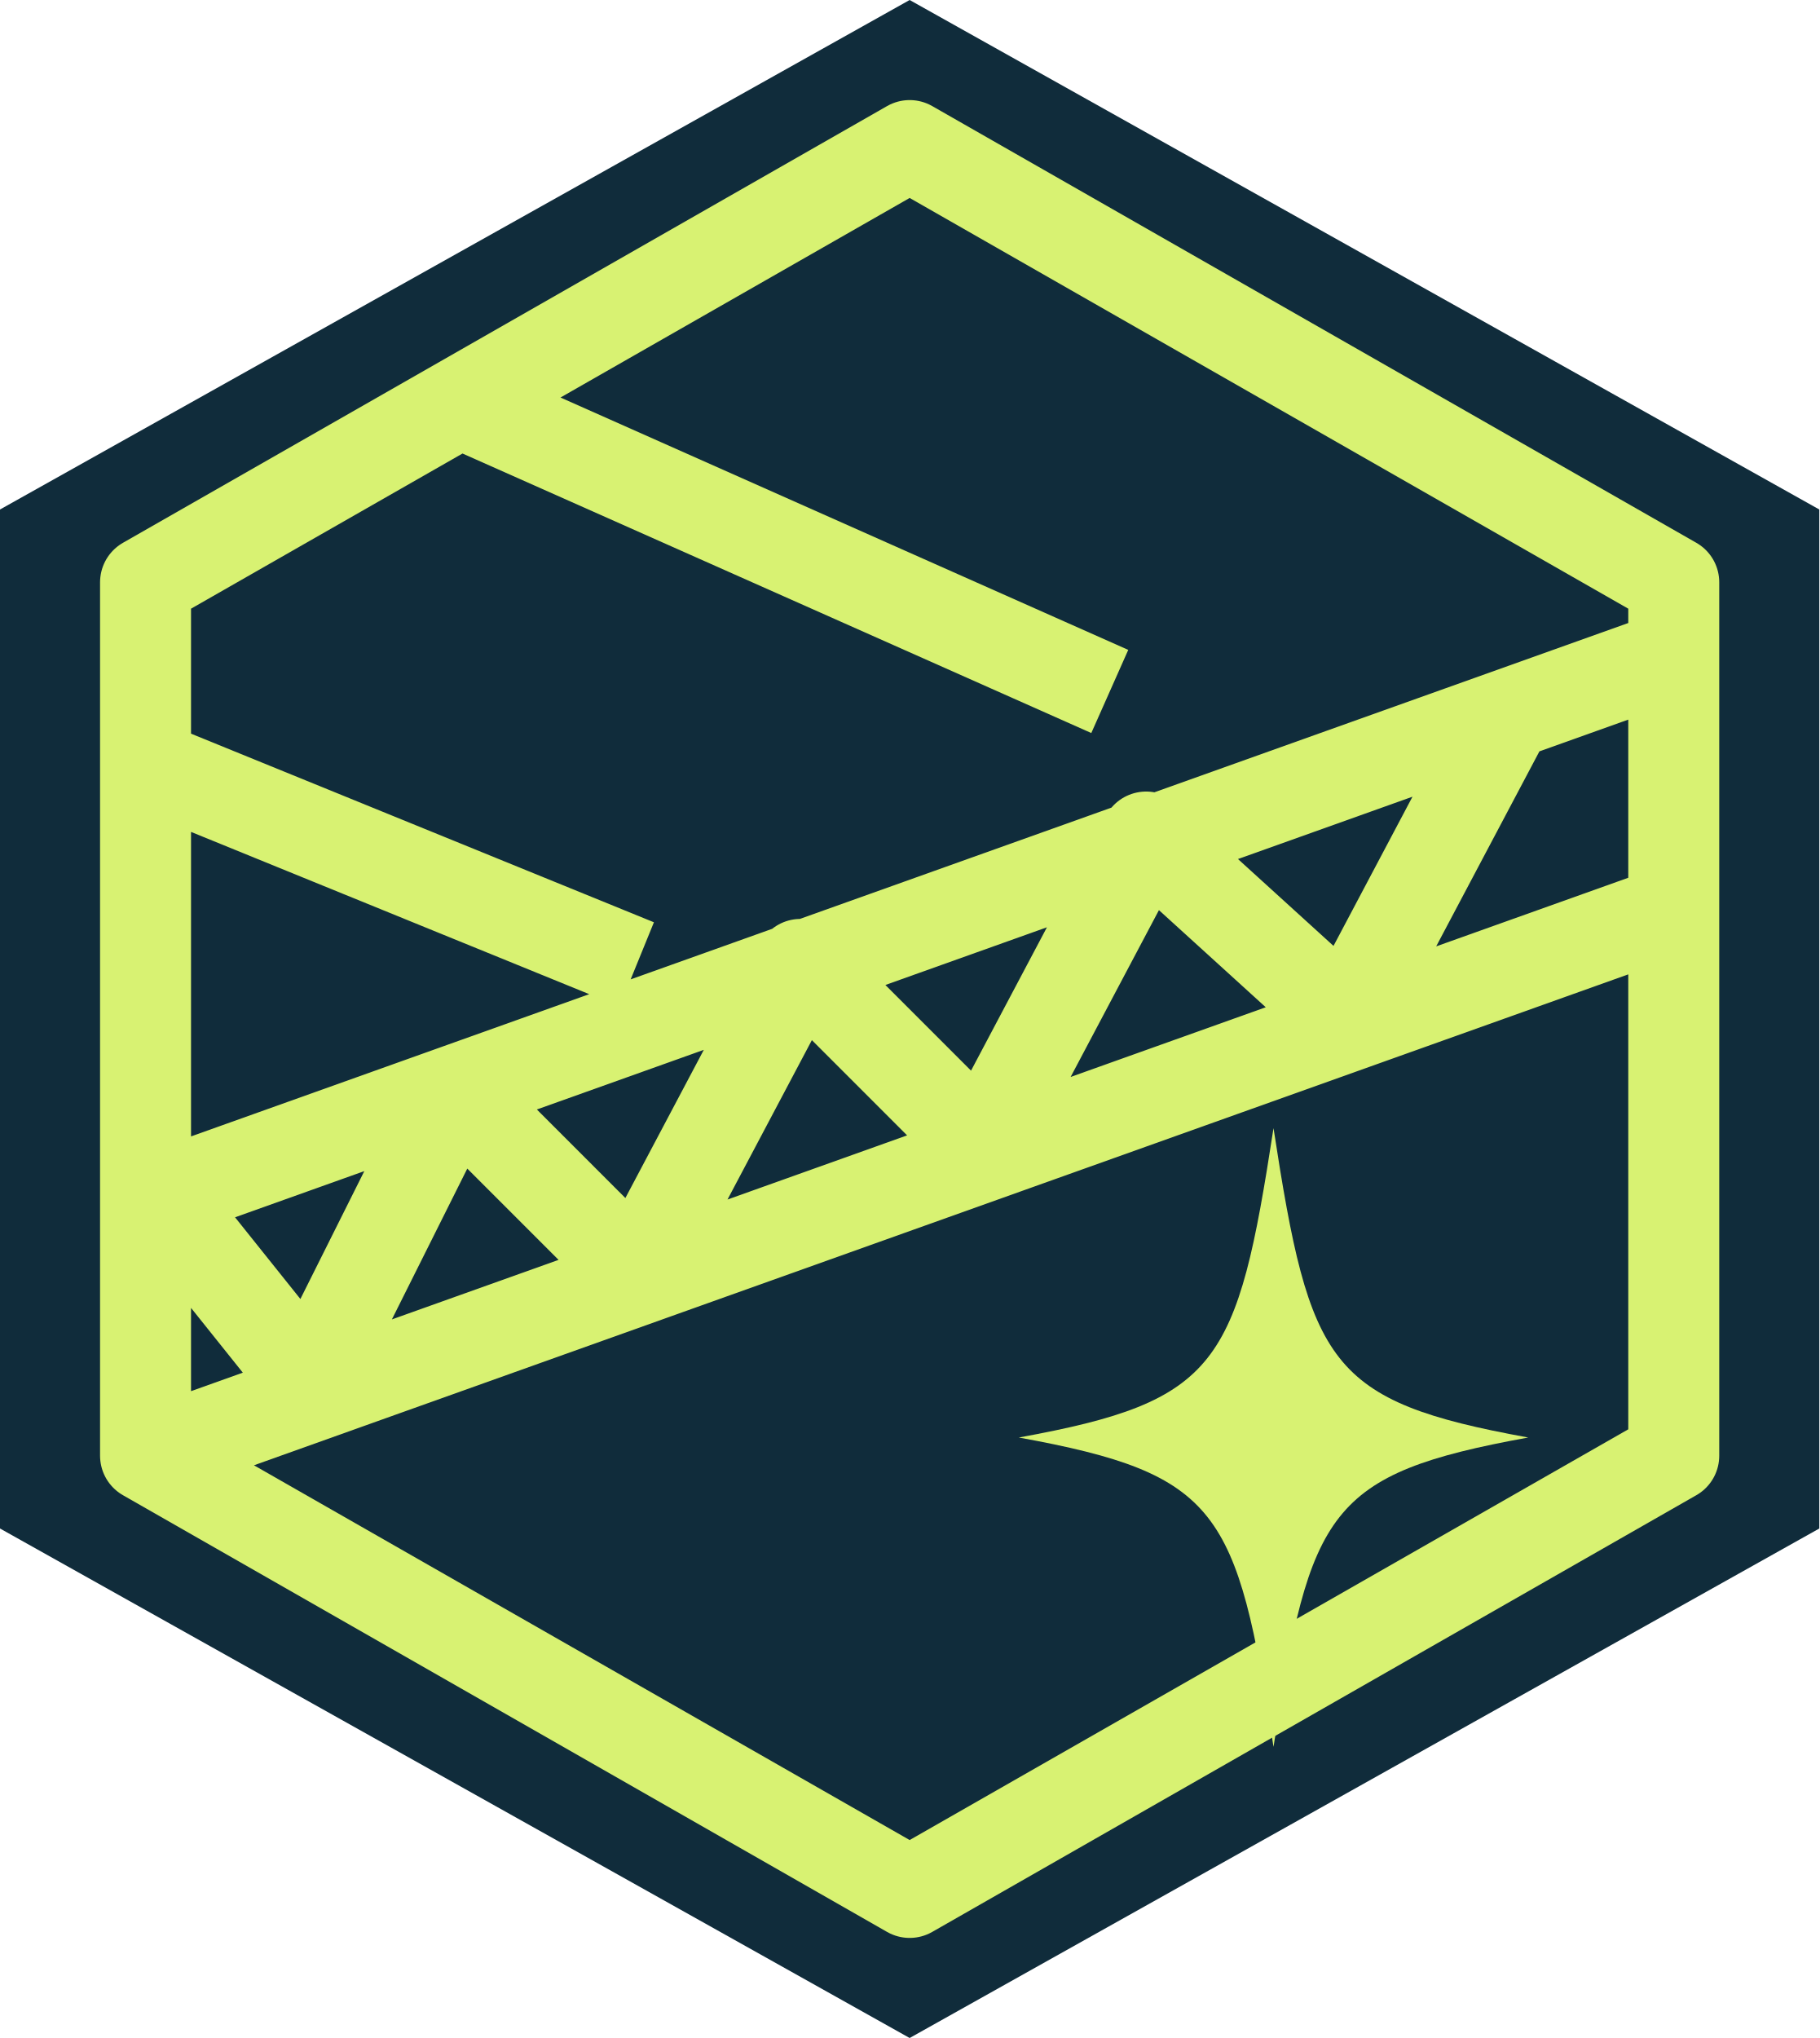
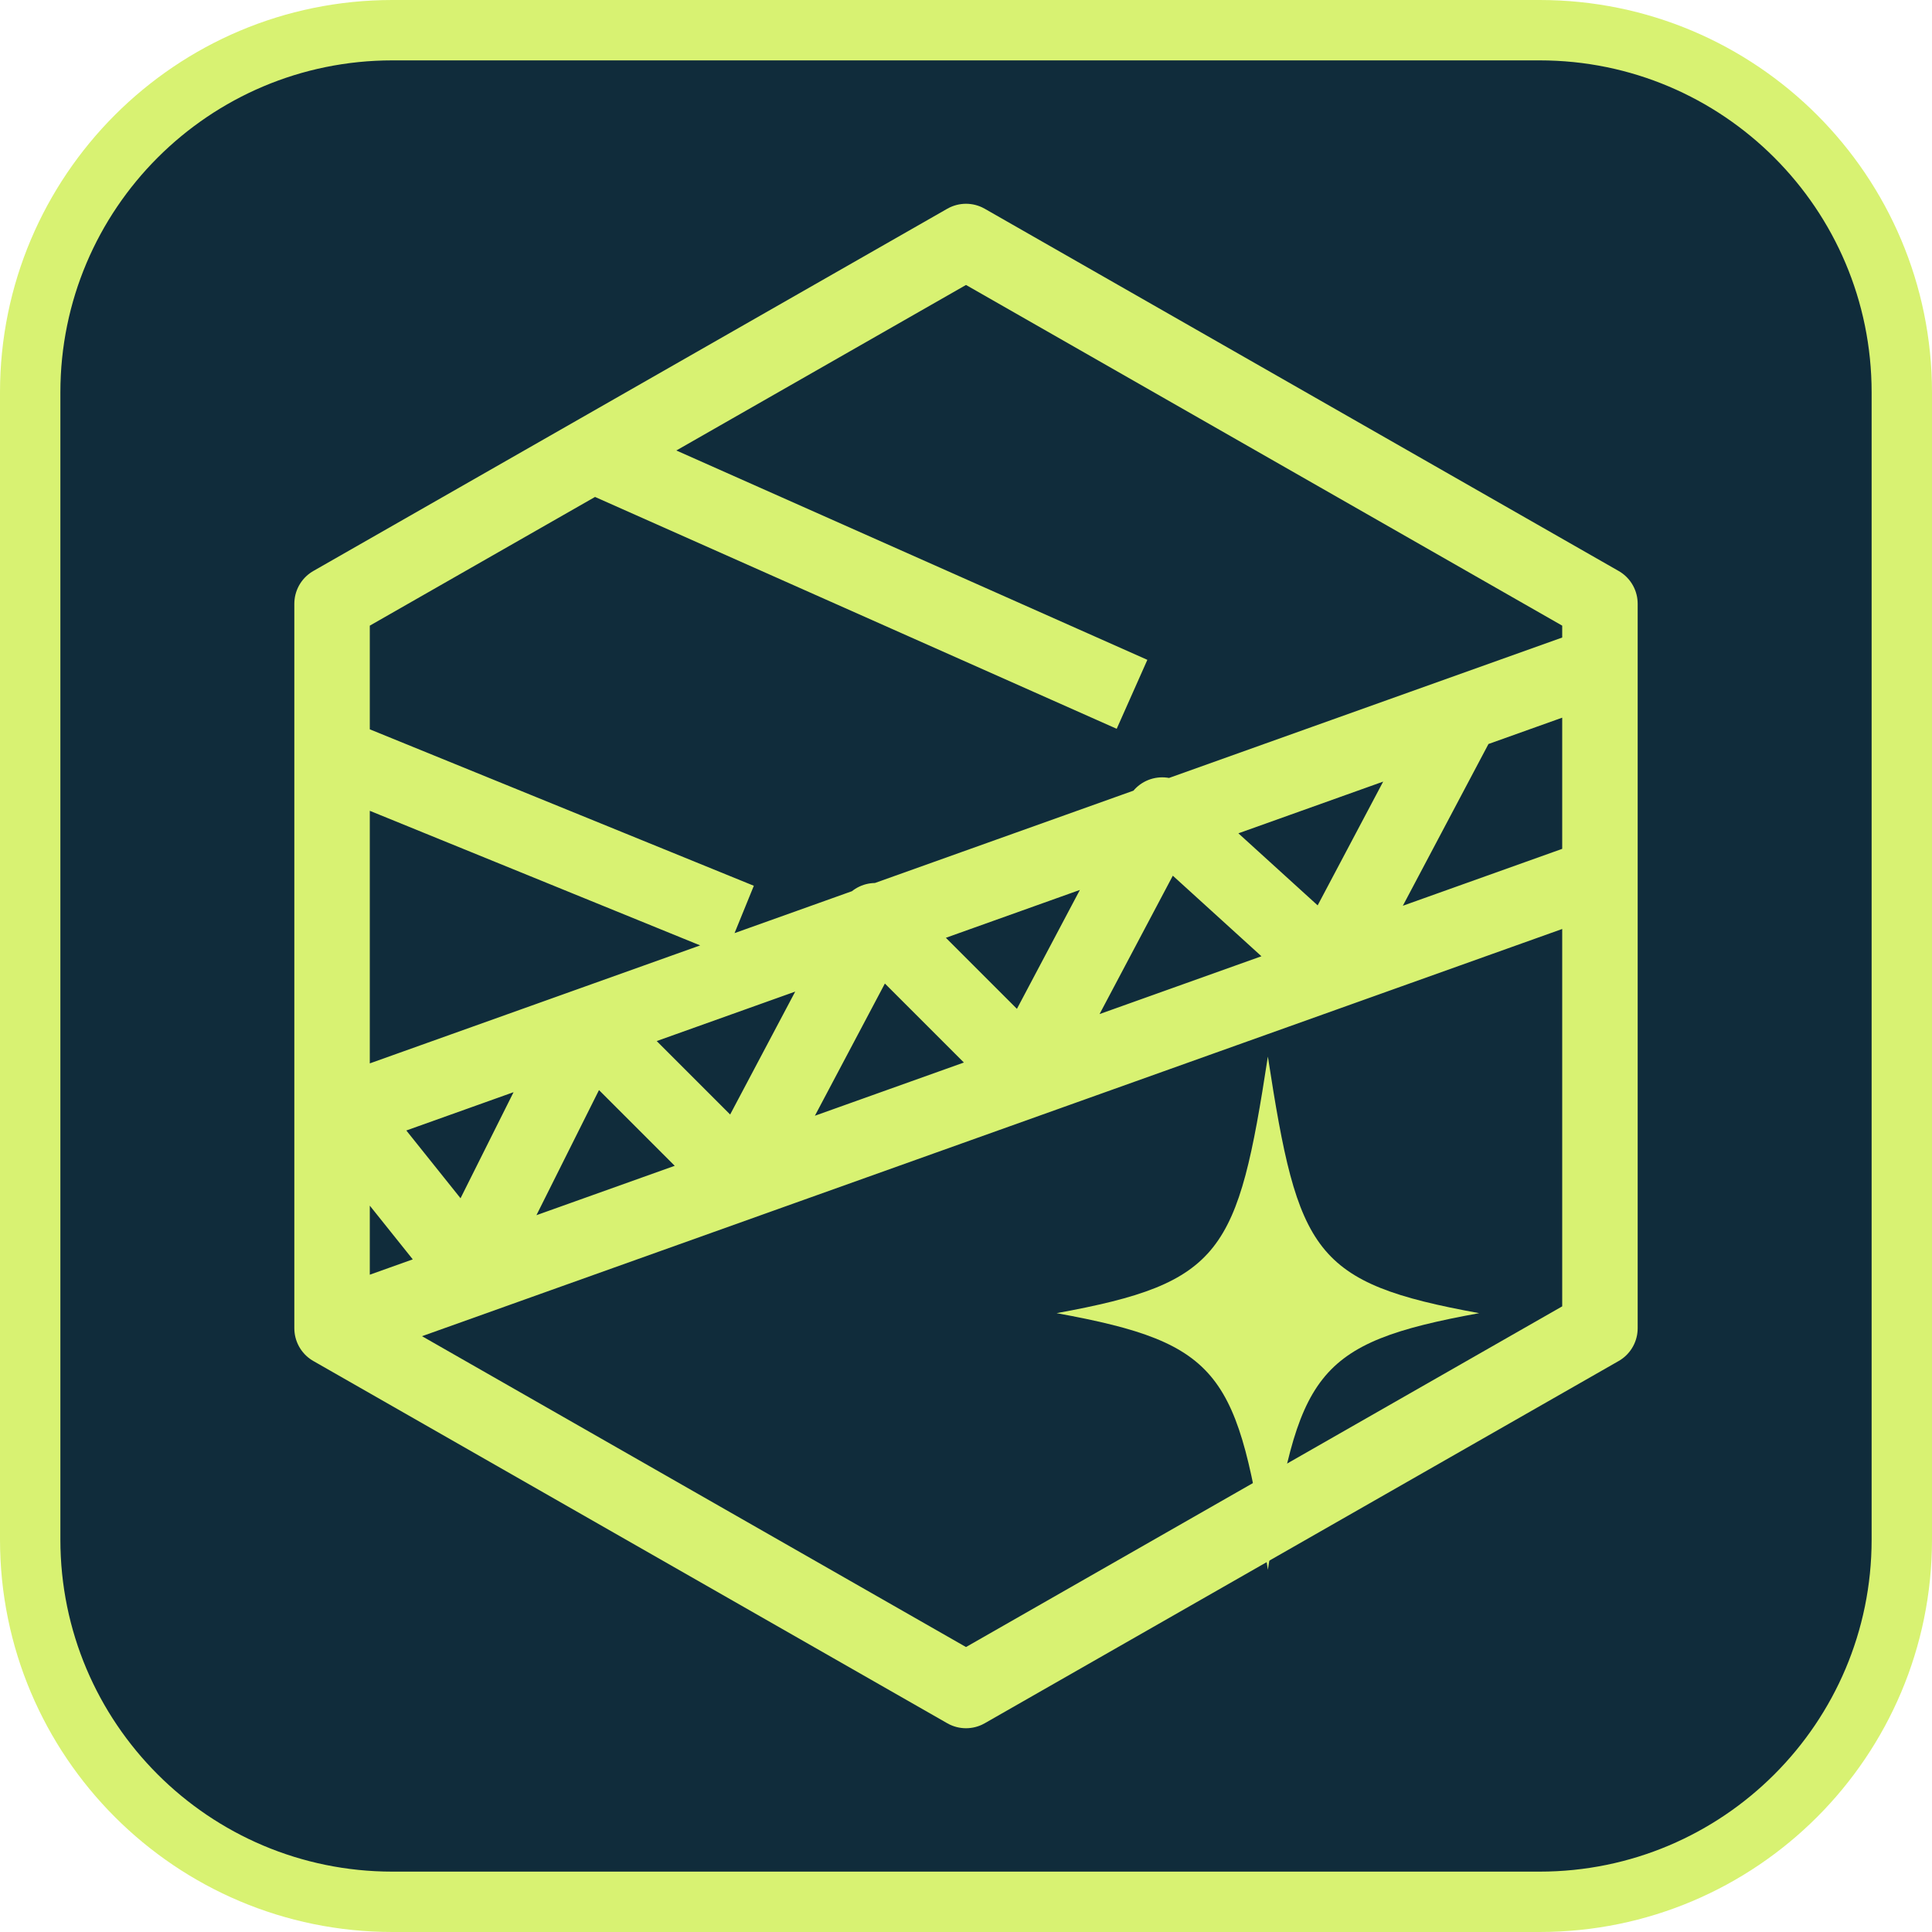
- <svg xmlns="http://www.w3.org/2000/svg" viewBox="0 0 100 112">
-   <path fill="#102c3b" d="M50 0 100 28v56l-50 28L0 84V28z" />
-   <g fill="none" stroke="#d8f272" stroke-width="5" stroke-linejoin="round">
-     <path d="m50 8 42 24v48L50 104 8 80V32zM8 66l84-30M8 80l84-30M9 66l8 10 8-16 10 10 9-17 10 10 9-17 11 10 9-17M8 42l27 11M25 22l36 16" />
+ <svg xmlns="http://www.w3.org/2000/svg" viewBox="0 0 128 128">
+   <rect x="2" y="2" width="124" height="124" rx="24" fill="#102c3b" stroke="#d8f272" stroke-width="4" />
+   <g transform="translate(14 8)">
+     <path fill="#102c3b" d="M50 0 100 28v56l-50 28L0 84V28z" />
+     <g fill="none" stroke="#d8f272" stroke-width="5" stroke-linejoin="round">
+       <path d="m50 8 42 24v48L50 104 8 80V32zM8 66l84-30M8 80l84-30M9 66l8 10 8-16 10 10 9-17 10 10 9-17 11 10 9-17M8 42l27 11M25 22l36 16" />
+     </g>
+     <path fill="#d8f272" d="M70 62c2 13 3 15 14 17-11 2-12 4-14 17-2-13-3-15-14-17 11-2 12-4 14-17" />
  </g>
-   <path fill="#d8f272" d="M70 62c2 13 3 15 14 17-11 2-12 4-14 17-2-13-3-15-14-17 11-2 12-4 14-17" />
</svg>
